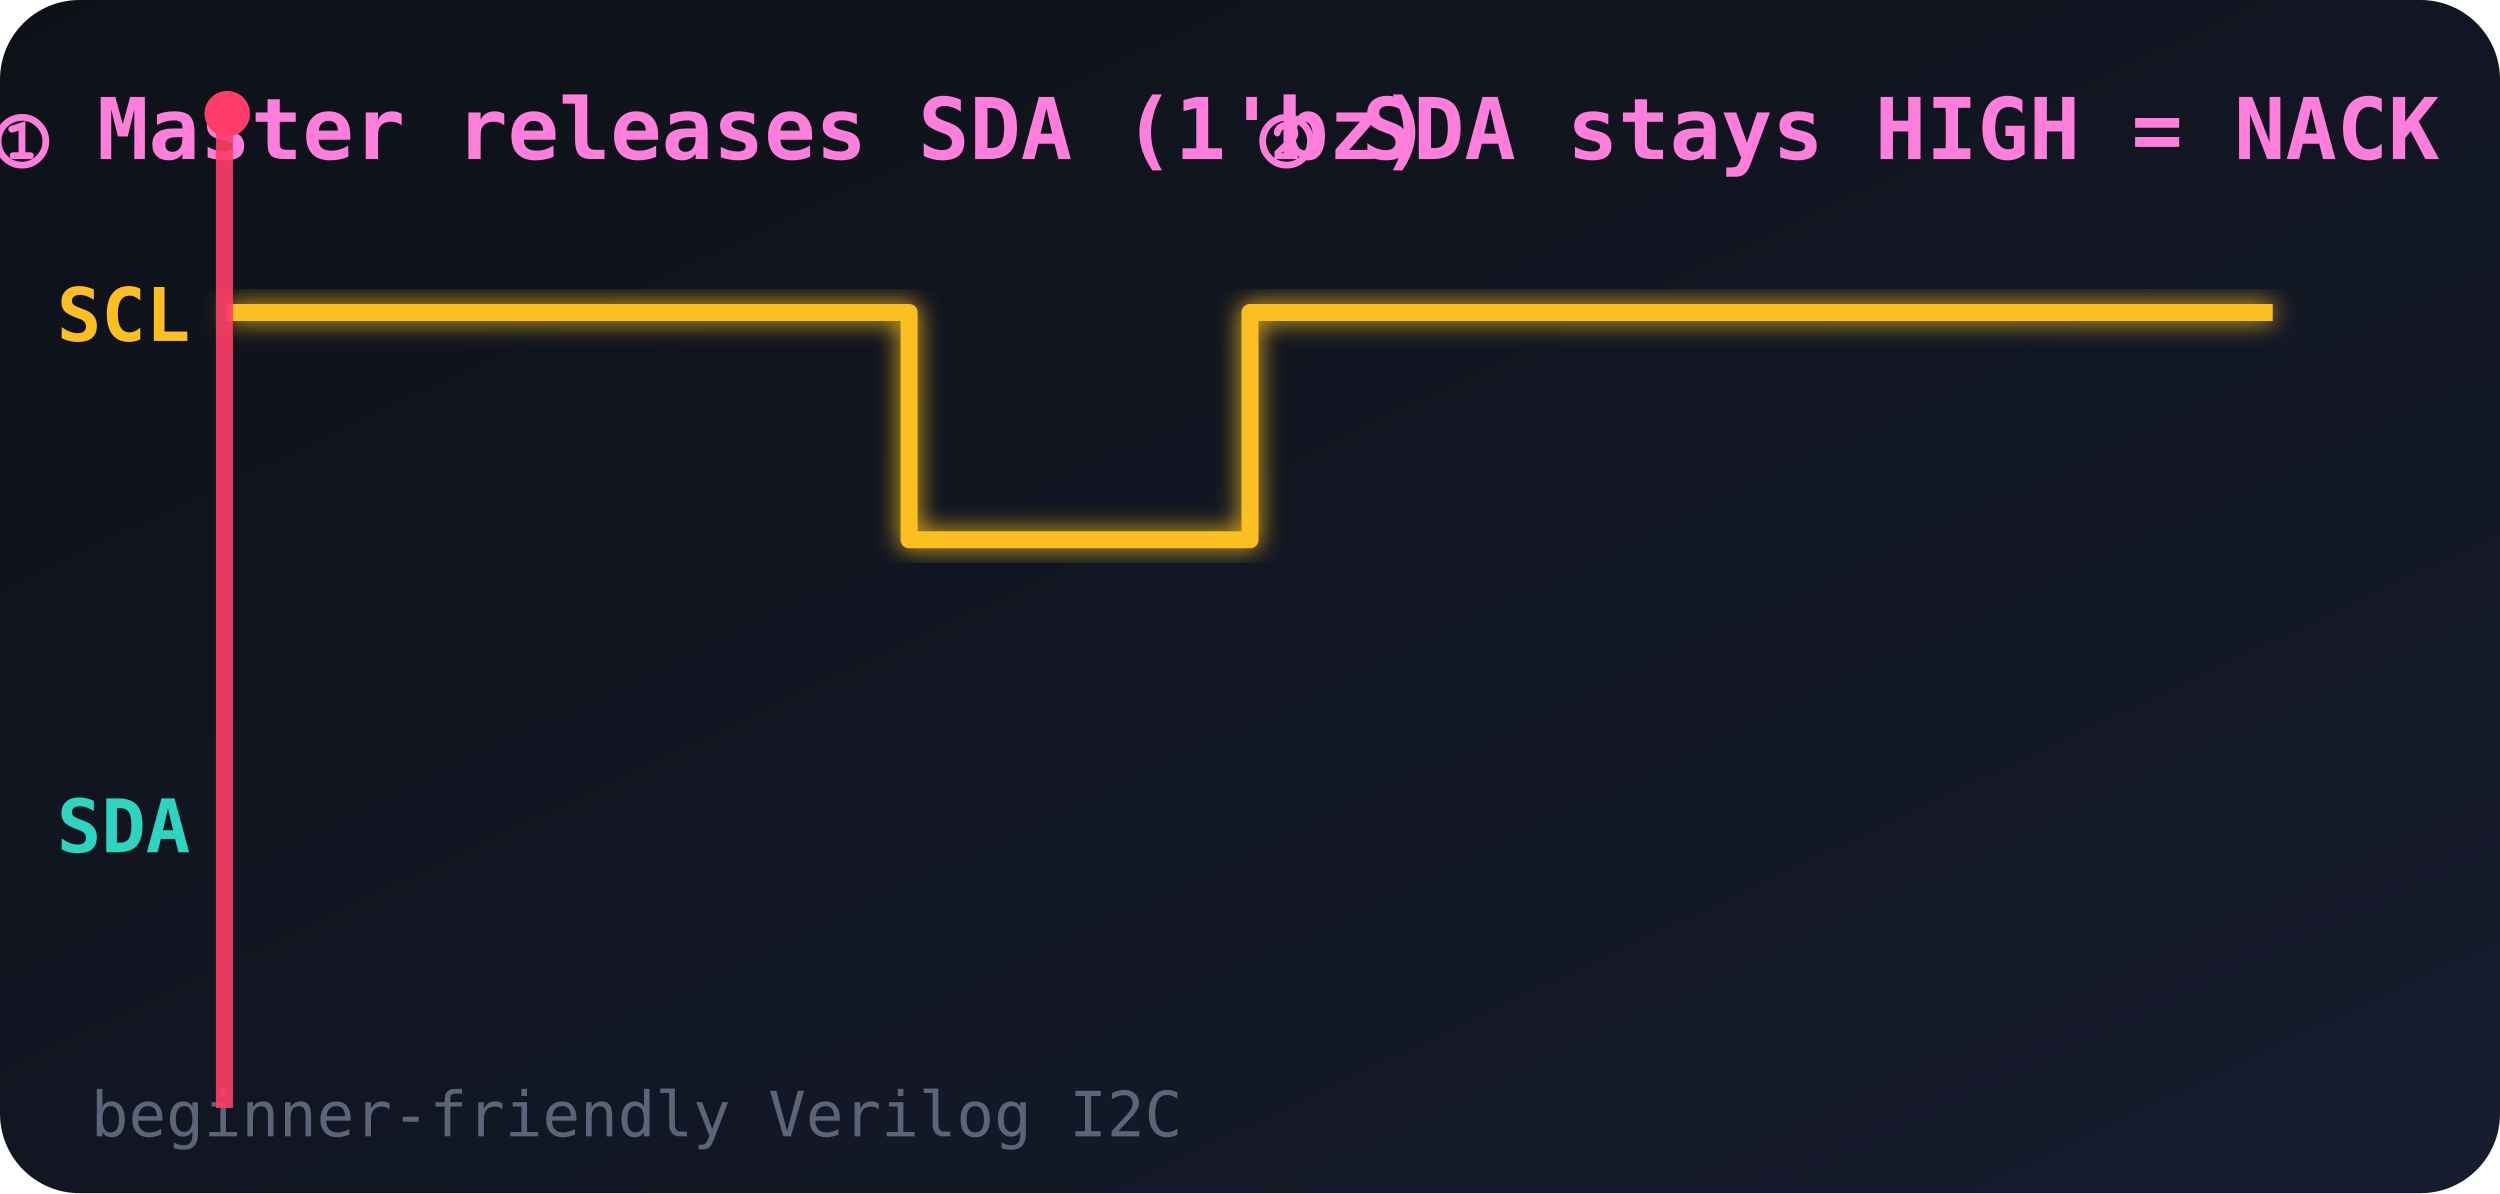
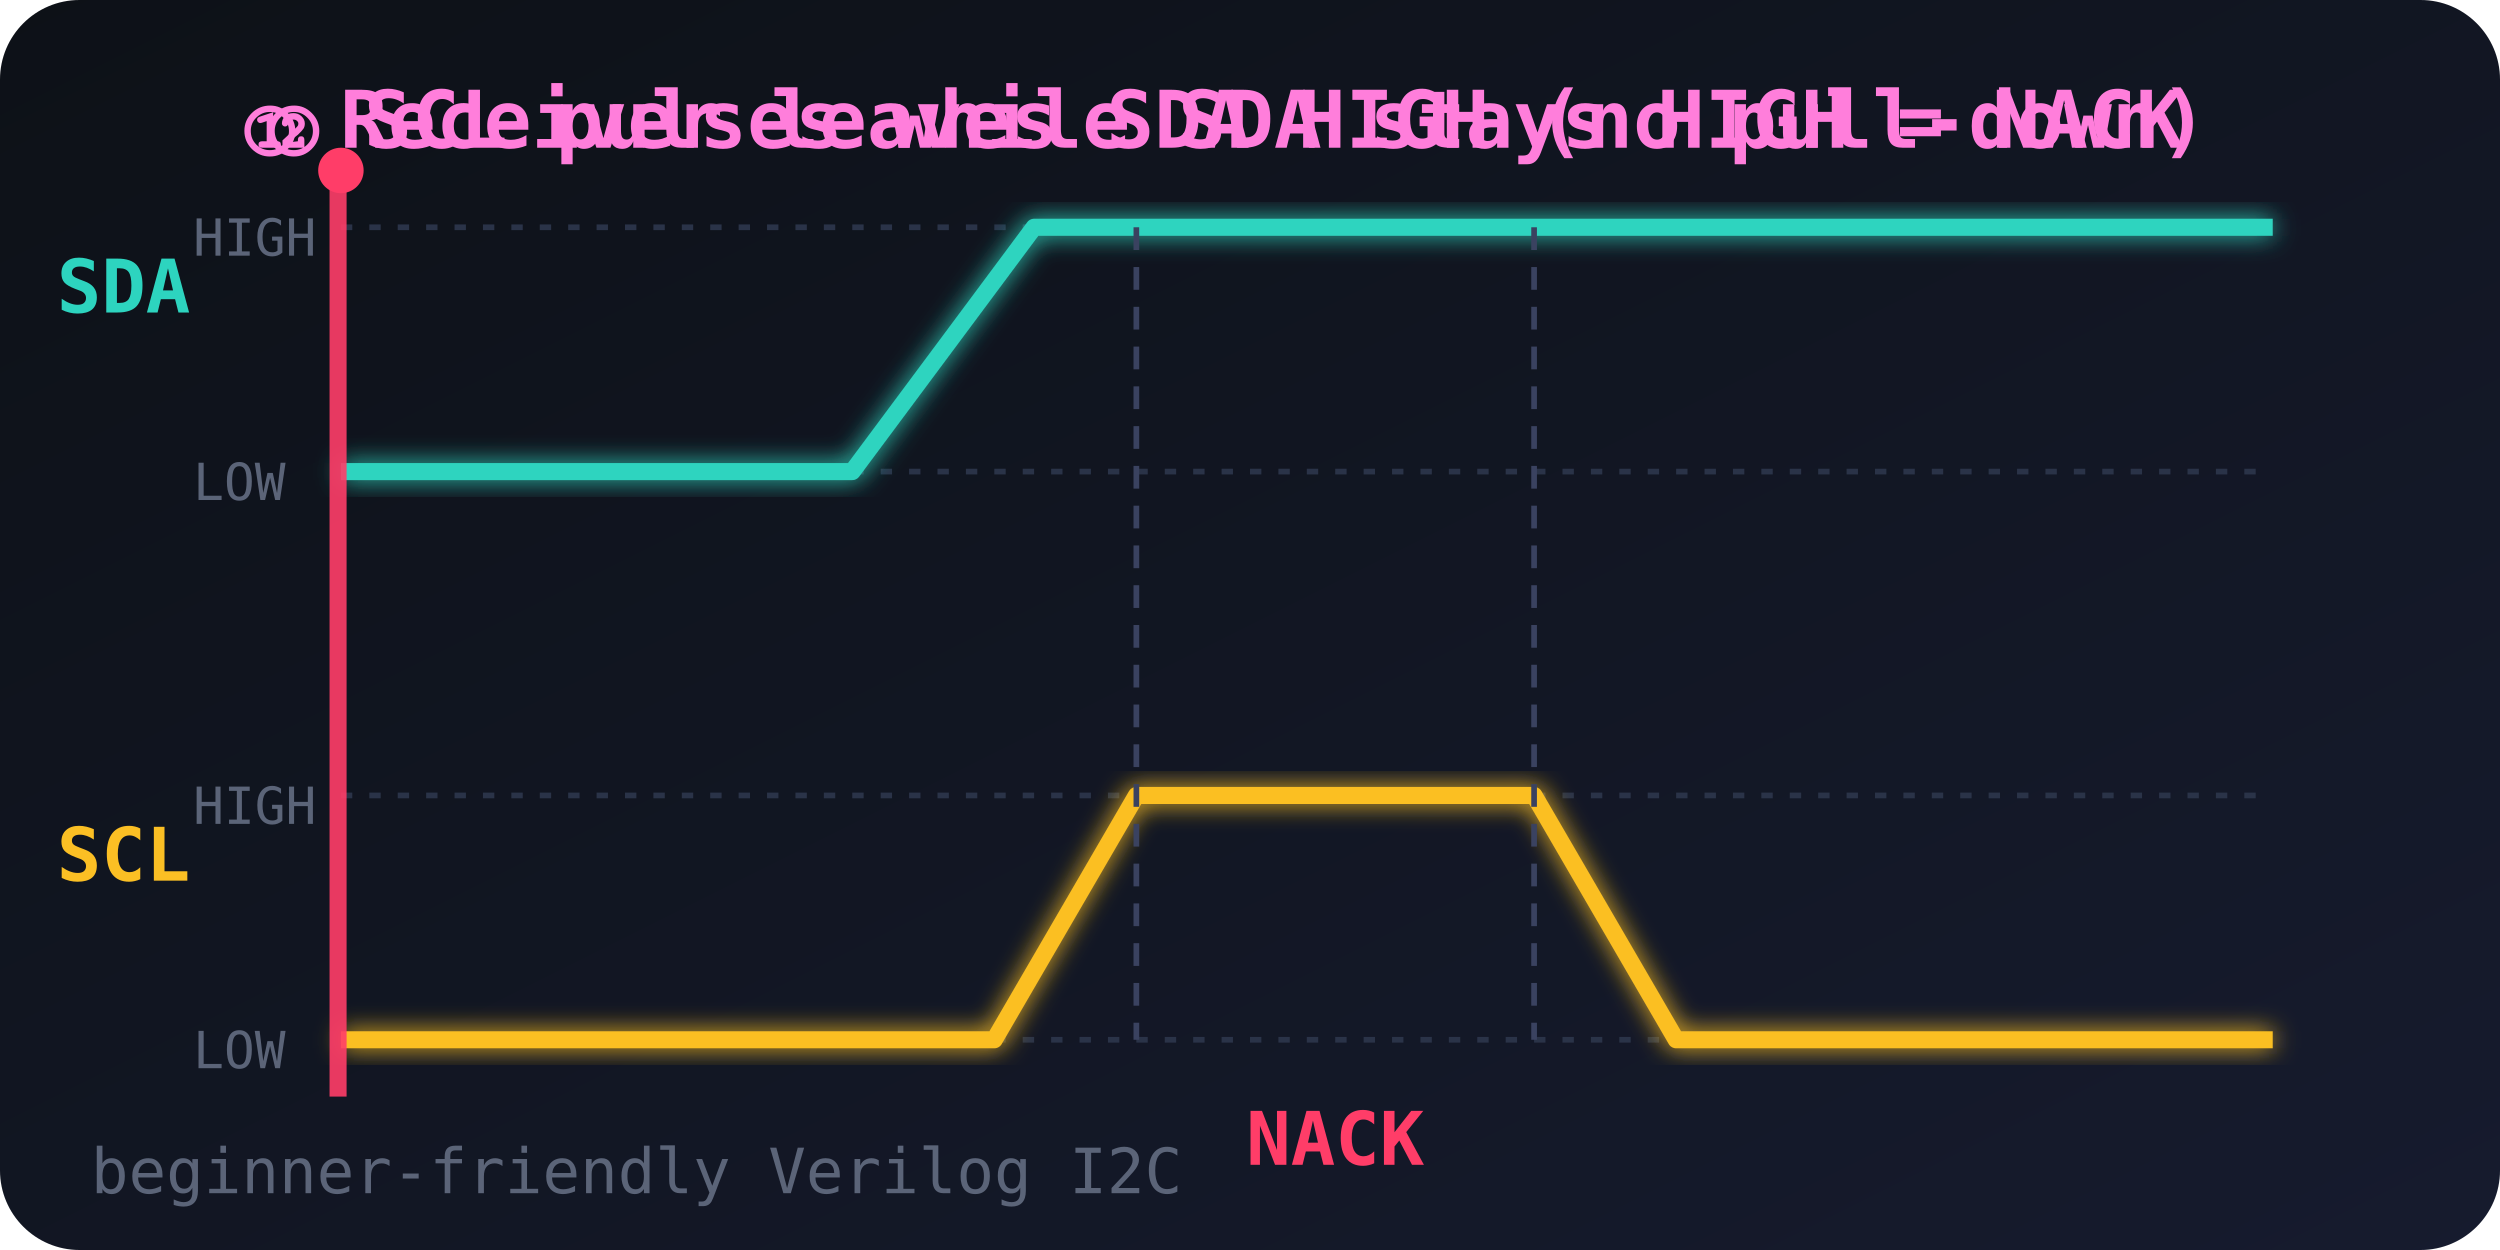
- <svg xmlns="http://www.w3.org/2000/svg" viewBox="0 0 440 210" font-family="Consolas,Menlo,monospace">
+ <svg xmlns="http://www.w3.org/2000/svg" viewBox="0 0 440 220" font-family="Consolas,Menlo,monospace">
  <defs>
    <linearGradient id="bg-nack" x1="0" y1="0" x2="1" y2="1">
      <stop offset="0%" stop-color="#0d1117" />
      <stop offset="100%" stop-color="#161b2e" />
    </linearGradient>
    <filter id="glow-nack">
      <feGaussianBlur stdDeviation="2.2" result="blur" />
      <feMerge>
        <feMergeNode in="blur" />
        <feMergeNode in="SourceGraphic" />
      </feMerge>
    </filter>
  </defs>
-   <rect x="0" y="0" width="440" height="210" rx="14" fill="url(#bg-nack)" />
-   <text x="16" y="200" font-size="11" fill="#5b6478">beginner-friendly Verilog I2C</text>
-   <text x="130" y="28" text-anchor="middle" font-family="Consolas,Menlo,monospace" font-size="15" font-weight="700" fill="#ff7edb">
-       ① Master releases SDA (1'bz)
-       <animate attributeName="opacity" values="0;0;1;1;0;0" keyTimes="0;0.0;0.02;0.3;0.32;1" dur="5s" repeatCount="indefinite" />
+   <rect x="0" y="0" width="440" height="220" rx="14" fill="url(#bg-nack)" />
+   <text x="16" y="210" font-size="11" fill="#5b6478">beginner-friendly Verilog I2C</text>
+   <text x="220" y="26" text-anchor="middle" font-family="Consolas,Menlo,monospace" font-size="14" font-weight="700" fill="#ff7edb">
+     ① Receiver leaves SDA HIGH (no pull-down)
+     <animate attributeName="opacity" values="0;0;1;1;0;0" keyTimes="0;0.0;0.02;0.4;0.42;1" dur="5s" repeatCount="indefinite" />
  </text>
-   <text x="330" y="28" text-anchor="middle" font-family="Consolas,Menlo,monospace" font-size="15" font-weight="700" fill="#ff7edb">
-       ② SDA stays HIGH = NACK
-       <animate attributeName="opacity" values="0;0;1;1;0;0" keyTimes="0;0.3;0.32;0.85;0.87;1" dur="5s" repeatCount="indefinite" />
+   <text x="220" y="26" text-anchor="middle" font-family="Consolas,Menlo,monospace" font-size="14" font-weight="700" fill="#ff7edb">
+     ② SCL pulses while SDA stays HIGH = NACK
+     <animate attributeName="opacity" values="0;0;1;1;0;0" keyTimes="0;0.4;0.42;0.9;0.92;1" dur="5s" repeatCount="indefinite" />
  </text>
-   <text x="10" y="60" font-size="13" fill="#fbbf24" font-weight="700">SCL</text>
-   <polyline points="40,55 160,55 160,55 160,95 220,95 220,95 220,55 280,55 400,55" fill="none" stroke="#fbbf24" stroke-width="3" stroke-linejoin="round" filter="url(#glow-nack)" />
-   <text x="10" y="150" font-size="13" fill="#2dd4bf" font-weight="700">SDA</text>
-   <polyline points="40,145 160,145 220,145 280,145 400,145" fill="none" stroke="#2dd4bf" stroke-width="3" stroke-linejoin="round" filter="url(#glow-nack)" />
-   <line x1="40" y1="0" x2="40" y2="0" stroke="#ff3d68" stroke-width="2">
-   </line>
-   <rect x="38" y="20" width="3" height="175" fill="#ff3d68" opacity="0.9">
-     <animate attributeName="x" values="40;400" dur="5s" repeatCount="indefinite" />
+   <text x="10" y="55" font-size="13" fill="#2dd4bf" font-weight="700">SDA</text>
+   <text x="34" y="45" font-size="9" fill="#5b6478">HIGH</text>
+   <text x="34" y="88" font-size="9" fill="#5b6478">LOW</text>
+   <line x1="60" y1="40" x2="400" y2="40" stroke="#2a3348" stroke-width="1" stroke-dasharray="2,3" />
+   <line x1="60" y1="83" x2="400" y2="83" stroke="#2a3348" stroke-width="1" stroke-dasharray="2,3" />
+   <polyline points="60,83 150,83 182,40 400,40" fill="none" stroke="#2dd4bf" stroke-width="3" stroke-linejoin="round" filter="url(#glow-nack)" />
+   <text x="10" y="155" font-size="13" fill="#fbbf24" font-weight="700">SCL</text>
+   <text x="34" y="145" font-size="9" fill="#5b6478">HIGH</text>
+   <text x="34" y="188" font-size="9" fill="#5b6478">LOW</text>
+   <line x1="60" y1="140" x2="400" y2="140" stroke="#2a3348" stroke-width="1" stroke-dasharray="2,3" />
+   <line x1="60" y1="183" x2="400" y2="183" stroke="#2a3348" stroke-width="1" stroke-dasharray="2,3" />
+   <polyline points="60,183 175,183 200,140 270,140 295,183 400,183" fill="none" stroke="#fbbf24" stroke-width="3" stroke-linejoin="round" filter="url(#glow-nack)" />
+   <line x1="200" y1="40" x2="200" y2="183" stroke="#3a4260" stroke-width="1" stroke-dasharray="4,3" />
+   <line x1="270" y1="40" x2="270" y2="183" stroke="#3a4260" stroke-width="1" stroke-dasharray="4,3" />
+   <text x="235" y="205" text-anchor="middle" font-size="13" fill="#ff3d68" font-weight="700">NACK</text>
+   <rect x="58" y="30" width="3" height="163" fill="#ff3d68" opacity="0.9">
+     <animate attributeName="x" values="60;400" dur="5s" repeatCount="indefinite" />
  </rect>
-   <circle cx="40" cy="20" r="4" fill="#ff3d68">
-     <animate attributeName="cx" values="40;400" dur="5s" repeatCount="indefinite" />
+   <circle cx="60" cy="30" r="4" fill="#ff3d68">
+     <animate attributeName="cx" values="60;400" dur="5s" repeatCount="indefinite" />
  </circle>
</svg>
